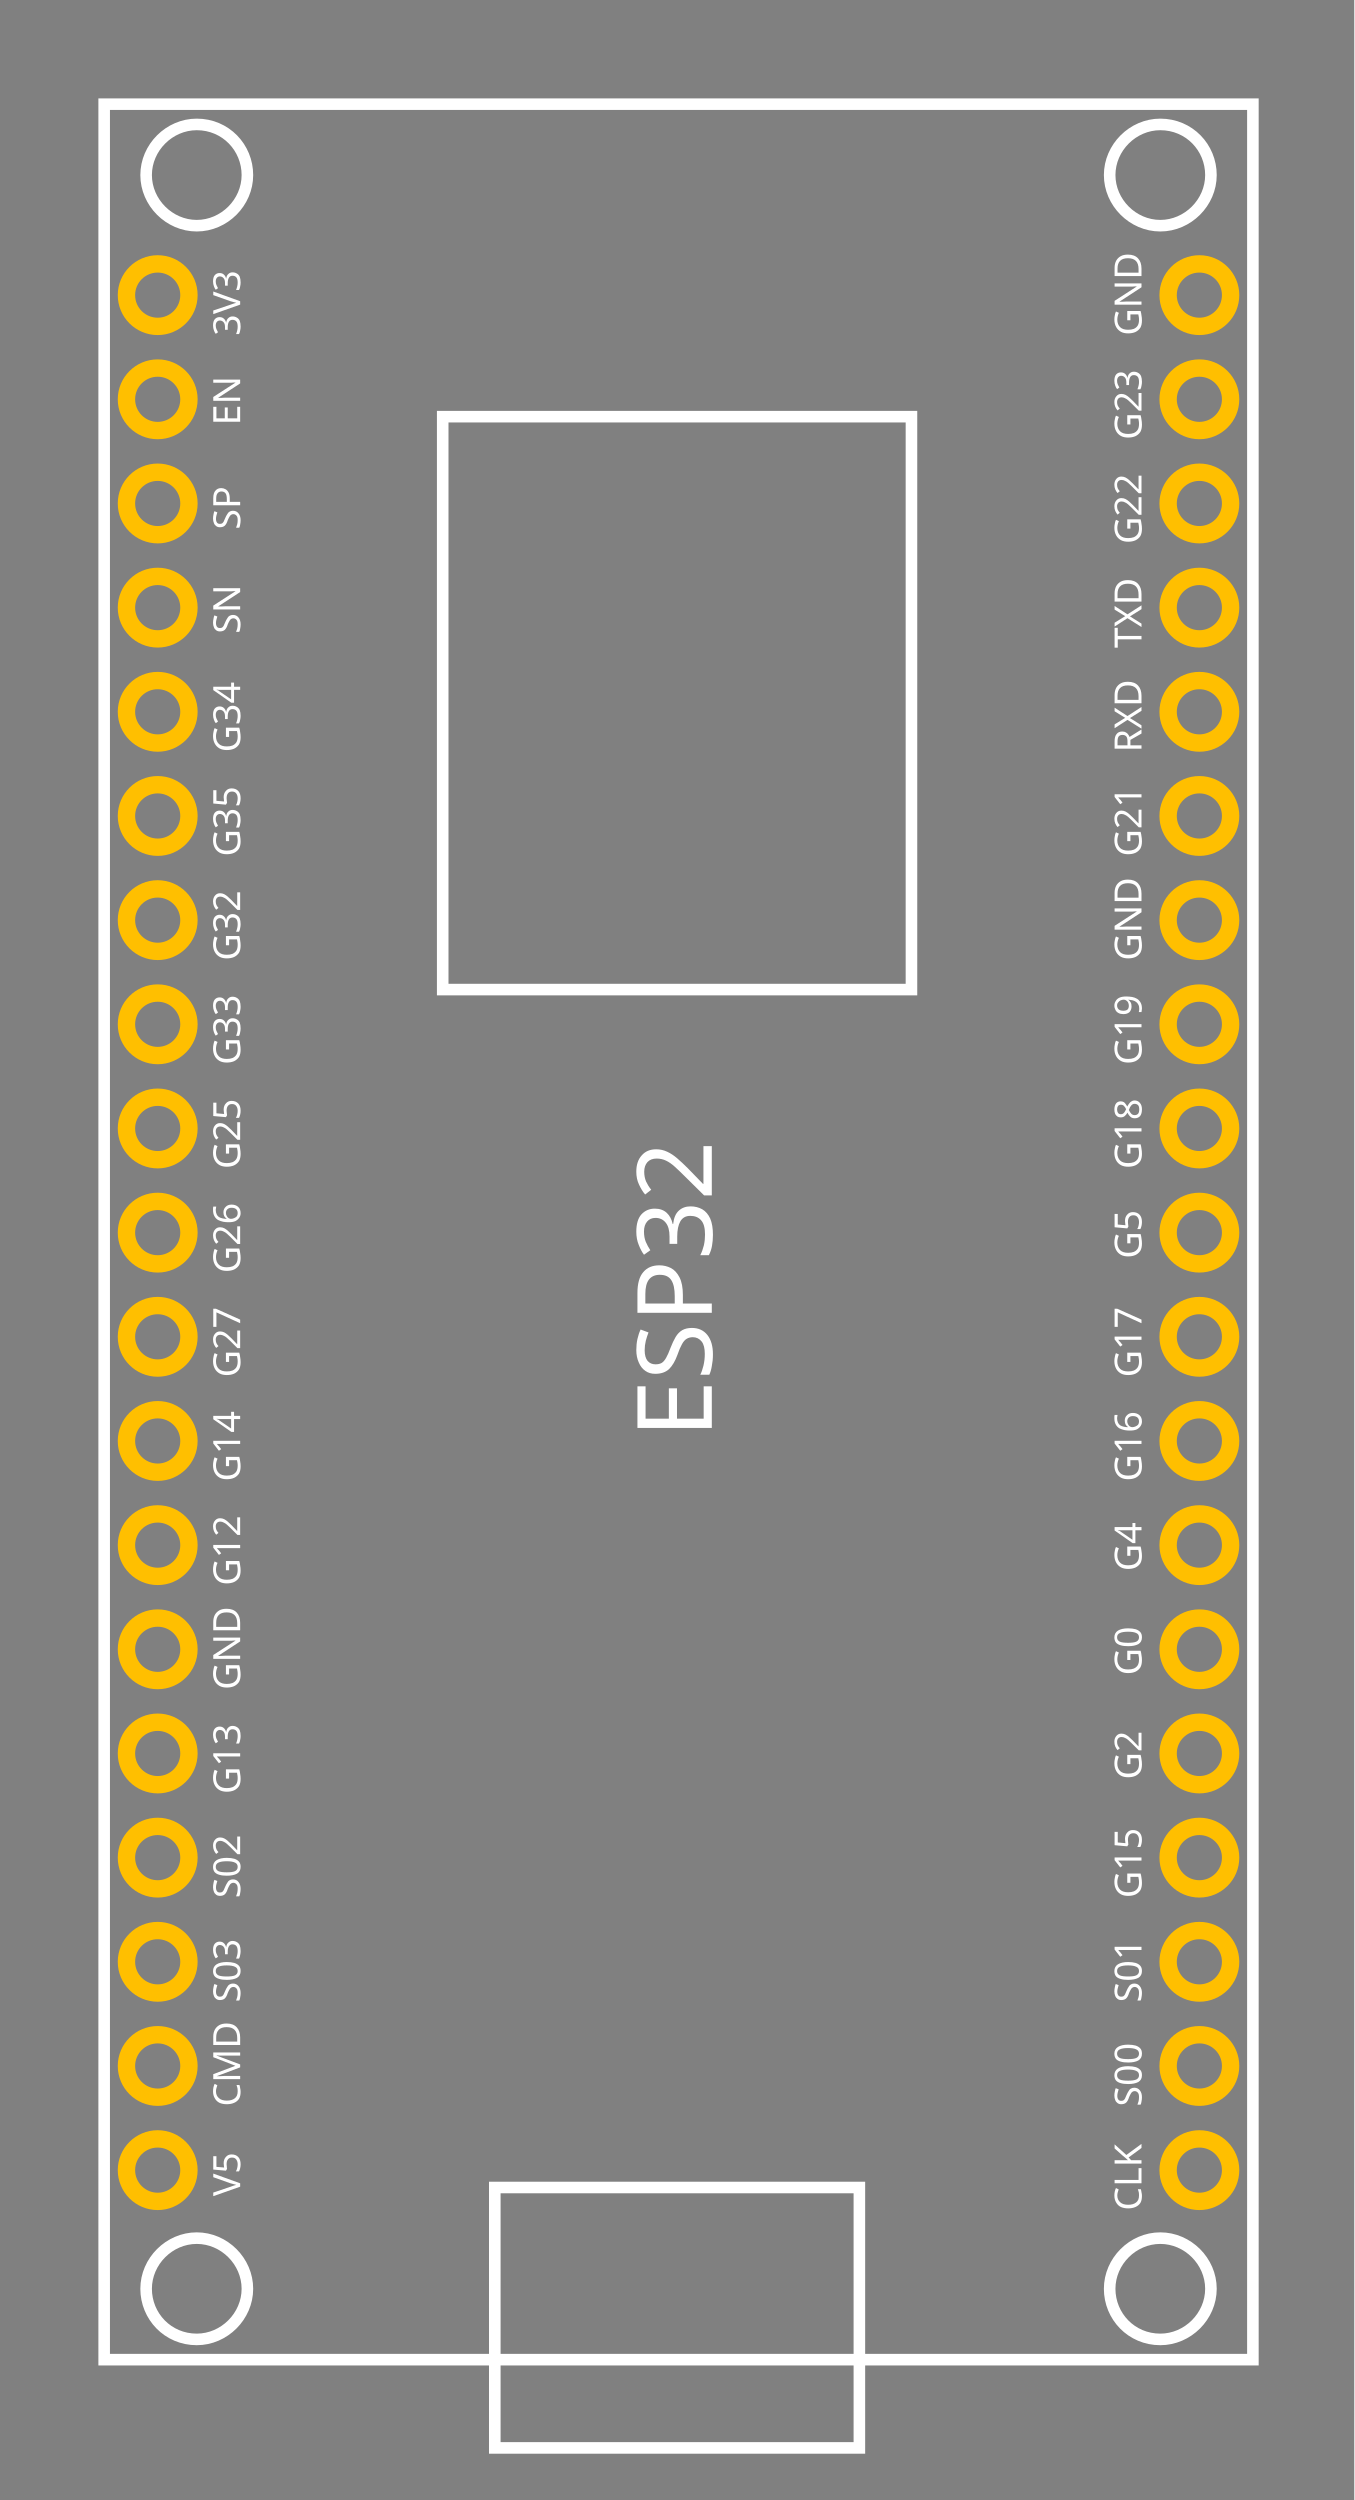
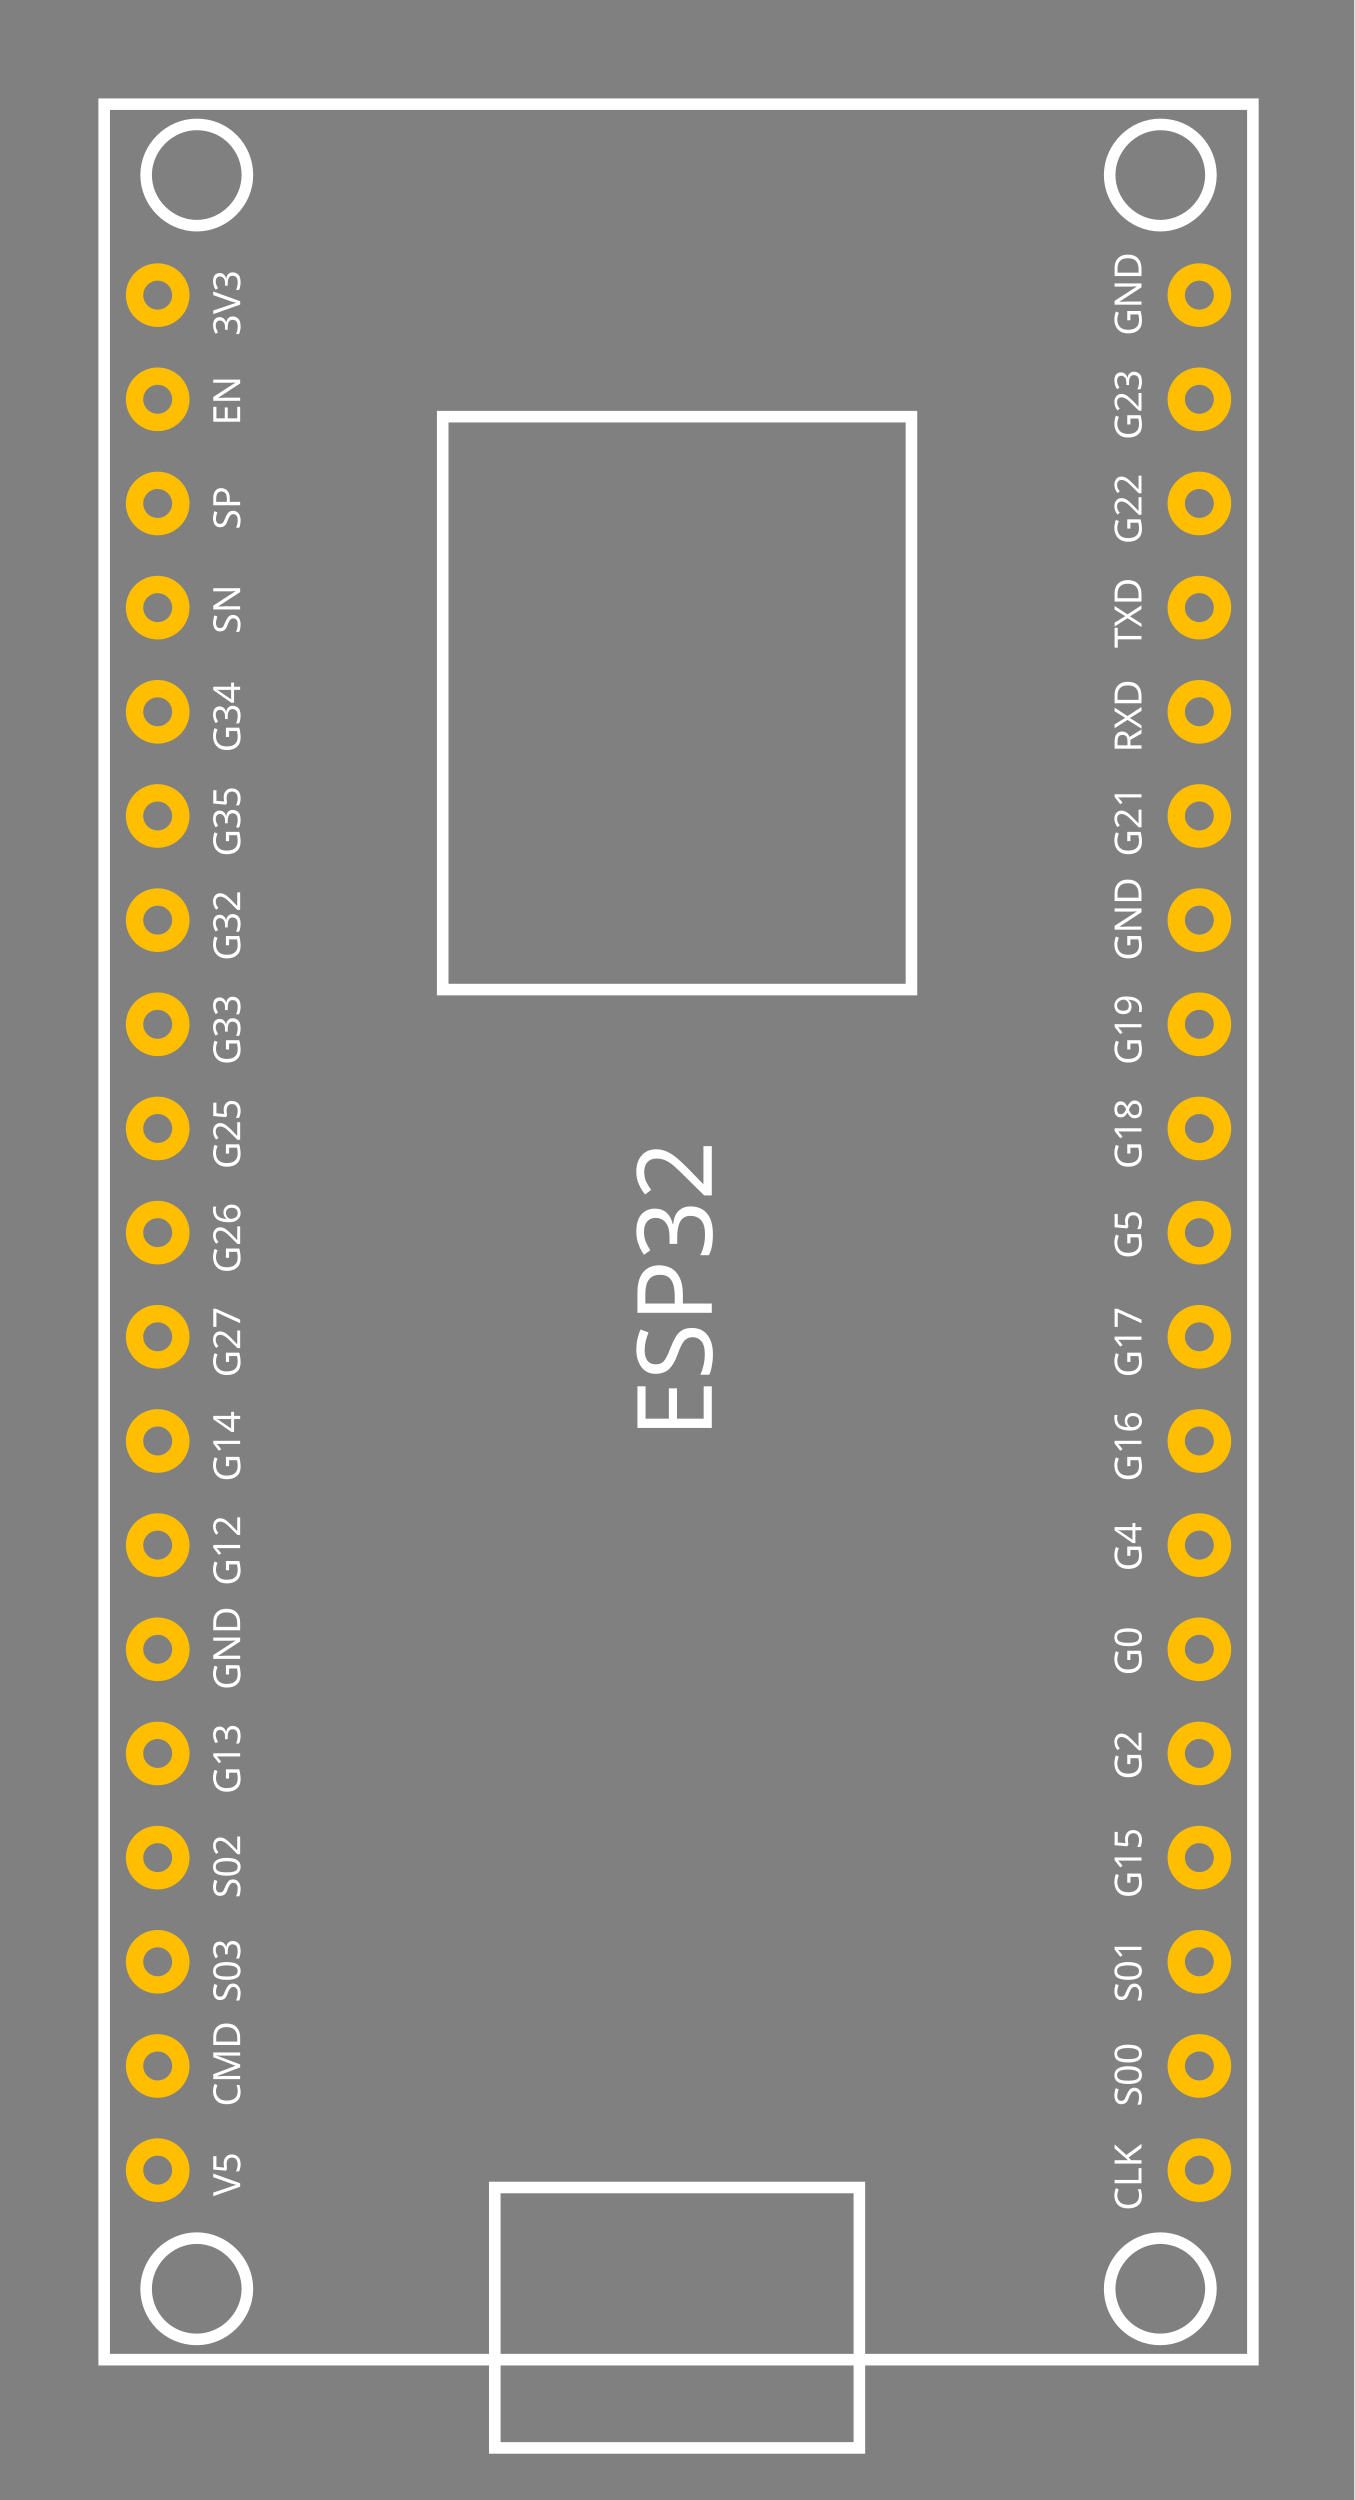
<svg xmlns="http://www.w3.org/2000/svg" id="Layer_1" width="1.3in" height="2.4in" version="1.1" viewBox="0 0 93.6 172.8">
  <rect id="background" width="93.6" height="172.8" fill="gray" />
  <g id="silkscreen">
    <text transform="translate(49.2 99.4) rotate(-90)" fill="#fff" font-family="OCRA" font-size="7.2" isolation="isolate">
      <tspan x="0" y="0">ESP32</tspan>
    </text>
    <rect x="34.2" y="151.2" width="25.2" height="18" fill="none" stroke="#fff" stroke-width=".8" />
    <rect x="30.6" y="28.8" width="32.4" height="39.6" fill="none" stroke="#fff" stroke-width=".8" />
    <path d="M7.2,7.2v155.9h79.4V7.2H7.2ZM80.2,8.6c2,0,3.5,1.6,3.5,3.5s-1.6,3.5-3.5,3.5-3.5-1.6-3.5-3.5,1.6-3.5,3.5-3.5ZM13.6,8.6c2,0,3.5,1.6,3.5,3.5s-1.6,3.5-3.5,3.5-3.5-1.6-3.5-3.5,1.6-3.5,3.5-3.5ZM13.6,161.7c-2,0-3.5-1.6-3.5-3.5s1.6-3.5,3.5-3.5,3.5,1.6,3.5,3.5-1.6,3.5-3.5,3.5ZM80.2,161.7c-2,0-3.5-1.6-3.5-3.5s1.6-3.5,3.5-3.5,3.5,1.6,3.5,3.5-1.6,3.5-3.5,3.5Z" fill="none" stroke="#fff" stroke-width=".8" />
    <g id="pinLabels">
      <text transform="translate(16.6 151.8) rotate(-90)" fill="#fff" font-family="OCRA" font-size="2.6" isolation="isolate">
        <tspan x="0" y="0">V5</tspan>
      </text>
      <text transform="translate(16.6 145.6) rotate(-90)" fill="#fff" font-family="OCRA" font-size="2.6" isolation="isolate">
        <tspan x="0" y="0">CMD</tspan>
      </text>
      <text transform="translate(16.6 138.4) rotate(-90)" fill="#fff" font-family="OCRA" font-size="2.6" isolation="isolate">
        <tspan x="0" y="0">S03</tspan>
      </text>
      <text transform="translate(16.6 131.2) rotate(-90)" fill="#fff" font-family="OCRA" font-size="2.6" isolation="isolate">
        <tspan x="0" y="0">S02</tspan>
      </text>
      <text transform="translate(16.6 124) rotate(-90)" fill="#fff" font-family="OCRA" font-size="2.6" isolation="isolate">
        <tspan x="0" y="0">G13</tspan>
      </text>
      <text transform="translate(16.6 116.8) rotate(-90)" fill="#fff" font-family="OCRA" font-size="2.6" isolation="isolate">
        <tspan x="0" y="0">GND</tspan>
      </text>
      <text transform="translate(16.6 109.6) rotate(-90)" fill="#fff" font-family="OCRA" font-size="2.6" isolation="isolate">
        <tspan x="0" y="0">G12</tspan>
      </text>
      <text transform="translate(16.6 102.4) rotate(-90)" fill="#fff" font-family="OCRA" font-size="2.6" isolation="isolate">
        <tspan x="0" y="0">G14</tspan>
      </text>
      <text transform="translate(16.6 95.2) rotate(-90)" fill="#fff" font-family="OCRA" font-size="2.6" isolation="isolate">
        <tspan x="0" y="0">G27</tspan>
      </text>
      <text transform="translate(16.6 88) rotate(-90)" fill="#fff" font-family="OCRA" font-size="2.6" isolation="isolate">
        <tspan x="0" y="0">G26</tspan>
      </text>
      <text transform="translate(16.6 80.8) rotate(-90)" fill="#fff" font-family="OCRA" font-size="2.6" isolation="isolate">
        <tspan x="0" y="0">G25</tspan>
      </text>
      <text transform="translate(16.6 73.6) rotate(-90)" fill="#fff" font-family="OCRA" font-size="2.6" isolation="isolate">
        <tspan x="0" y="0">G33</tspan>
      </text>
      <text transform="translate(16.6 66.4) rotate(-90)" fill="#fff" font-family="OCRA" font-size="2.6" isolation="isolate">
        <tspan x="0" y="0">G32</tspan>
      </text>
      <text transform="translate(16.6 59.2) rotate(-90)" fill="#fff" font-family="OCRA" font-size="2.6" isolation="isolate">
        <tspan x="0" y="0">G35</tspan>
      </text>
      <text transform="translate(16.6 52) rotate(-90)" fill="#fff" font-family="OCRA" font-size="2.6" isolation="isolate">
        <tspan x="0" y="0">G34</tspan>
      </text>
      <text transform="translate(16.6 43.8) rotate(-90)" fill="#fff" font-family="OCRA" font-size="2.6" isolation="isolate">
        <tspan x="0" y="0">SN</tspan>
      </text>
      <text transform="translate(16.6 36.6) rotate(-90)" fill="#fff" font-family="OCRA" font-size="2.6" isolation="isolate">
        <tspan x="0" y="0">SP</tspan>
      </text>
      <text transform="translate(16.6 29.4) rotate(-90)" fill="#fff" font-family="OCRA" font-size="2.6" isolation="isolate">
        <tspan x="0" y="0">EN</tspan>
      </text>
      <text transform="translate(16.6 23.2) rotate(-90)" fill="#fff" font-family="OCRA" font-size="2.6" isolation="isolate">
        <tspan x="0" y="0">3V3</tspan>
      </text>
      <text transform="translate(78.9 23.2) rotate(-90)" fill="#fff" font-family="OCRA" font-size="2.6" isolation="isolate">
        <tspan x="0" y="0">GND</tspan>
      </text>
      <text transform="translate(78.9 30.4) rotate(-90)" fill="#fff" font-family="OCRA" font-size="2.6" isolation="isolate">
        <tspan x="0" y="0">G23</tspan>
      </text>
      <text transform="translate(78.9 37.6) rotate(-90)" fill="#fff" font-family="OCRA" font-size="2.6" isolation="isolate">
        <tspan x="0" y="0">G22</tspan>
      </text>
      <text transform="translate(78.9 44.8) rotate(-90)" fill="#fff" font-family="OCRA" font-size="2.6" isolation="isolate">
        <tspan x="0" y="0">TXD</tspan>
      </text>
      <text transform="translate(78.9 52) rotate(-90)" fill="#fff" font-family="OCRA" font-size="2.6" isolation="isolate">
        <tspan x="0" y="0">RXD</tspan>
      </text>
      <text transform="translate(78.9 59.2) rotate(-90)" fill="#fff" font-family="OCRA" font-size="2.6" isolation="isolate">
        <tspan x="0" y="0">G21</tspan>
      </text>
      <text transform="translate(78.9 66.4) rotate(-90)" fill="#fff" font-family="OCRA" font-size="2.6" isolation="isolate">
        <tspan x="0" y="0">GND</tspan>
      </text>
      <text transform="translate(78.9 73.6) rotate(-90)" fill="#fff" font-family="OCRA" font-size="2.6" isolation="isolate">
        <tspan x="0" y="0">G19</tspan>
      </text>
      <text transform="translate(78.9 80.8) rotate(-90)" fill="#fff" font-family="OCRA" font-size="2.6" isolation="isolate">
        <tspan x="0" y="0">G18</tspan>
      </text>
      <text transform="translate(78.9 87) rotate(-90)" fill="#fff" font-family="OCRA" font-size="2.6" isolation="isolate">
        <tspan x="0" y="0">G5</tspan>
      </text>
      <text transform="translate(78.9 95.2) rotate(-90)" fill="#fff" font-family="OCRA" font-size="2.6" isolation="isolate">
        <tspan x="0" y="0">G17</tspan>
      </text>
      <text transform="translate(78.9 102.4) rotate(-90)" fill="#fff" font-family="OCRA" font-size="2.6" isolation="isolate">
        <tspan x="0" y="0">G16</tspan>
      </text>
      <text transform="translate(78.9 108.6) rotate(-90)" fill="#fff" font-family="OCRA" font-size="2.6" isolation="isolate">
        <tspan x="0" y="0">G4</tspan>
      </text>
      <text transform="translate(78.9 115.8) rotate(-90)" fill="#fff" font-family="OCRA" font-size="2.6" isolation="isolate">
        <tspan x="0" y="0">G0</tspan>
      </text>
      <text transform="translate(78.9 123) rotate(-90)" fill="#fff" font-family="OCRA" font-size="2.6" isolation="isolate">
        <tspan x="0" y="0">G2</tspan>
      </text>
      <text transform="translate(78.9 131.2) rotate(-90)" fill="#fff" font-family="OCRA" font-size="2.6" isolation="isolate">
        <tspan x="0" y="0">G15</tspan>
      </text>
      <text transform="translate(78.9 138.4) rotate(-90)" fill="#fff" font-family="OCRA" font-size="2.6" isolation="isolate">
        <tspan x="0" y="0">S01</tspan>
      </text>
      <text transform="translate(78.9 145.6) rotate(-90)" fill="#fff" font-family="OCRA" font-size="2.6" isolation="isolate">
        <tspan x="0" y="0">S00</tspan>
      </text>
      <text transform="translate(78.9 152.8) rotate(-90)" fill="#fff" font-family="OCRA" font-size="2.6" isolation="isolate">
        <tspan x="0" y="0">CLK</tspan>
      </text>
    </g>
  </g>
  <g id="copper1">
    <g id="copper0">
-       <circle id="connector38pin" cx="10.9" cy="150" r="2.16" fill="none" stroke="#ffbf00" stroke-width="1.2" />
-       <circle id="connector37pin" cx="10.9" cy="142.8" r="2.16" fill="none" stroke="#ffbf00" stroke-width="1.2" />
-       <circle id="connector36pin" cx="10.9" cy="135.6" r="2.16" fill="none" stroke="#ffbf00" stroke-width="1.2" />
-       <circle id="connector35pin" cx="10.9" cy="128.4" r="2.16" fill="none" stroke="#ffbf00" stroke-width="1.2" />
-       <circle id="connector34pin" cx="10.9" cy="121.2" r="2.16" fill="none" stroke="#ffbf00" stroke-width="1.2" />
-       <circle id="connector33pin" cx="10.9" cy="114" r="2.16" fill="none" stroke="#ffbf00" stroke-width="1.2" />
-       <circle id="connector32pin" cx="10.9" cy="106.8" r="2.16" fill="none" stroke="#ffbf00" stroke-width="1.2" />
-       <circle id="connector31pin" cx="10.9" cy="99.6" r="2.16" fill="none" stroke="#ffbf00" stroke-width="1.2" />
-       <circle id="connector30pin" cx="10.9" cy="92.4" r="2.16" fill="none" stroke="#ffbf00" stroke-width="1.2" />
-       <circle id="connector29pin" cx="10.9" cy="85.2" r="2.16" fill="none" stroke="#ffbf00" stroke-width="1.2" />
-       <circle id="connector28pin" cx="10.9" cy="78" r="2.16" fill="none" stroke="#ffbf00" stroke-width="1.2" />
-       <circle id="connector27pin" cx="10.9" cy="70.8" r="2.16" fill="none" stroke="#ffbf00" stroke-width="1.2" />
-       <circle id="connector26pin" cx="10.9" cy="63.6" r="2.16" fill="none" stroke="#ffbf00" stroke-width="1.2" />
-       <circle id="connector25pin" cx="10.9" cy="56.4" r="2.16" fill="none" stroke="#ffbf00" stroke-width="1.2" />
-       <circle id="connector24pin" cx="10.9" cy="49.2" r="2.16" fill="none" stroke="#ffbf00" stroke-width="1.2" />
-       <circle id="connector23pin" cx="10.9" cy="42" r="2.16" fill="none" stroke="#ffbf00" stroke-width="1.2" />
-       <circle id="connector22pin" cx="10.9" cy="34.8" r="2.16" fill="none" stroke="#ffbf00" stroke-width="1.2" />
-       <circle id="connector21pin" cx="10.9" cy="27.6" r="2.16" fill="none" stroke="#ffbf00" stroke-width="1.2" />
-       <circle id="connector20pin" cx="10.9" cy="20.4" r="2.16" fill="none" stroke="#ffbf00" stroke-width="1.2" />
-       <circle id="connector19pin" cx="82.9" cy="20.4" r="2.16" fill="none" stroke="#ffbf00" stroke-width="1.2" />
-       <circle id="connector18pin" cx="82.9" cy="27.6" r="2.16" fill="none" stroke="#ffbf00" stroke-width="1.2" />
-       <circle id="connector17pin" cx="82.9" cy="34.8" r="2.16" fill="none" stroke="#ffbf00" stroke-width="1.2" />
-       <circle id="connector16pin" cx="82.9" cy="42" r="2.16" fill="none" stroke="#ffbf00" stroke-width="1.2" />
-       <circle id="connector15pin" cx="82.9" cy="49.2" r="2.16" fill="none" stroke="#ffbf00" stroke-width="1.2" />
-       <circle id="connector14pin" cx="82.9" cy="56.4" r="2.16" fill="none" stroke="#ffbf00" stroke-width="1.2" />
-       <circle id="connector13pin" cx="82.9" cy="63.6" r="2.16" fill="none" stroke="#ffbf00" stroke-width="1.2" />
-       <circle id="connector12pin" cx="82.9" cy="70.8" r="2.16" fill="none" stroke="#ffbf00" stroke-width="1.2" />
-       <circle id="connector11pin" cx="82.9" cy="78" r="2.16" fill="none" stroke="#ffbf00" stroke-width="1.2" />
-       <circle id="connector10pin" cx="82.9" cy="85.2" r="2.16" fill="none" stroke="#ffbf00" stroke-width="1.2" />
-       <circle id="connector9pin" cx="82.9" cy="92.4" r="2.16" fill="none" stroke="#ffbf00" stroke-width="1.2" />
-       <circle id="connector8pin" cx="82.9" cy="99.6" r="2.16" fill="none" stroke="#ffbf00" stroke-width="1.2" />
-       <circle id="connector7pin" cx="82.9" cy="106.8" r="2.16" fill="none" stroke="#ffbf00" stroke-width="1.2" />
-       <circle id="connector6pin" cx="82.9" cy="114" r="2.16" fill="none" stroke="#ffbf00" stroke-width="1.2" />
-       <circle id="connector5pin" cx="82.9" cy="121.2" r="2.16" fill="none" stroke="#ffbf00" stroke-width="1.2" />
-       <circle id="connector4pin" cx="82.9" cy="128.4" r="2.16" fill="none" stroke="#ffbf00" stroke-width="1.2" />
-       <circle id="connector3pin" cx="82.9" cy="135.6" r="2.16" fill="none" stroke="#ffbf00" stroke-width="1.2" />
-       <circle id="connector2pin" cx="82.9" cy="142.8" r="2.16" fill="none" stroke="#ffbf00" stroke-width="1.2" />
-       <circle id="connector1pin" cx="82.9" cy="150" r="2.16" fill="none" stroke="#ffbf00" stroke-width="1.2" />
+       <circle id="connector38pin" cx="10.9" cy="150" r="1.6" fill="none" stroke="#ffbf00" stroke-width="1.2" />
+       <circle id="connector37pin" cx="10.9" cy="142.8" r="1.6" fill="none" stroke="#ffbf00" stroke-width="1.2" />
+       <circle id="connector36pin" cx="10.9" cy="135.6" r="1.6" fill="none" stroke="#ffbf00" stroke-width="1.2" />
+       <circle id="connector35pin" cx="10.9" cy="128.4" r="1.6" fill="none" stroke="#ffbf00" stroke-width="1.2" />
+       <circle id="connector34pin" cx="10.9" cy="121.2" r="1.6" fill="none" stroke="#ffbf00" stroke-width="1.2" />
+       <circle id="connector33pin" cx="10.9" cy="114" r="1.6" fill="none" stroke="#ffbf00" stroke-width="1.2" />
+       <circle id="connector32pin" cx="10.9" cy="106.8" r="1.6" fill="none" stroke="#ffbf00" stroke-width="1.2" />
+       <circle id="connector31pin" cx="10.9" cy="99.6" r="1.6" fill="none" stroke="#ffbf00" stroke-width="1.2" />
+       <circle id="connector30pin" cx="10.9" cy="92.4" r="1.6" fill="none" stroke="#ffbf00" stroke-width="1.2" />
+       <circle id="connector29pin" cx="10.9" cy="85.2" r="1.6" fill="none" stroke="#ffbf00" stroke-width="1.2" />
+       <circle id="connector28pin" cx="10.9" cy="78" r="1.6" fill="none" stroke="#ffbf00" stroke-width="1.2" />
+       <circle id="connector27pin" cx="10.9" cy="70.8" r="1.6" fill="none" stroke="#ffbf00" stroke-width="1.2" />
+       <circle id="connector26pin" cx="10.9" cy="63.6" r="1.6" fill="none" stroke="#ffbf00" stroke-width="1.2" />
+       <circle id="connector25pin" cx="10.9" cy="56.4" r="1.6" fill="none" stroke="#ffbf00" stroke-width="1.2" />
+       <circle id="connector24pin" cx="10.9" cy="49.2" r="1.6" fill="none" stroke="#ffbf00" stroke-width="1.2" />
+       <circle id="connector23pin" cx="10.9" cy="42" r="1.6" fill="none" stroke="#ffbf00" stroke-width="1.2" />
+       <circle id="connector22pin" cx="10.9" cy="34.8" r="1.6" fill="none" stroke="#ffbf00" stroke-width="1.2" />
+       <circle id="connector21pin" cx="10.9" cy="27.6" r="1.6" fill="none" stroke="#ffbf00" stroke-width="1.2" />
+       <circle id="connector20pin" cx="10.9" cy="20.4" r="1.6" fill="none" stroke="#ffbf00" stroke-width="1.2" />
+       <circle id="connector19pin" cx="82.9" cy="20.4" r="1.6" fill="none" stroke="#ffbf00" stroke-width="1.2" />
+       <circle id="connector18pin" cx="82.9" cy="27.6" r="1.6" fill="none" stroke="#ffbf00" stroke-width="1.2" />
+       <circle id="connector17pin" cx="82.9" cy="34.8" r="1.6" fill="none" stroke="#ffbf00" stroke-width="1.2" />
+       <circle id="connector16pin" cx="82.9" cy="42" r="1.6" fill="none" stroke="#ffbf00" stroke-width="1.2" />
+       <circle id="connector15pin" cx="82.9" cy="49.2" r="1.6" fill="none" stroke="#ffbf00" stroke-width="1.2" />
+       <circle id="connector14pin" cx="82.9" cy="56.4" r="1.6" fill="none" stroke="#ffbf00" stroke-width="1.2" />
+       <circle id="connector13pin" cx="82.9" cy="63.6" r="1.6" fill="none" stroke="#ffbf00" stroke-width="1.2" />
+       <circle id="connector12pin" cx="82.9" cy="70.8" r="1.6" fill="none" stroke="#ffbf00" stroke-width="1.2" />
+       <circle id="connector11pin" cx="82.9" cy="78" r="1.6" fill="none" stroke="#ffbf00" stroke-width="1.2" />
+       <circle id="connector10pin" cx="82.9" cy="85.2" r="1.6" fill="none" stroke="#ffbf00" stroke-width="1.2" />
+       <circle id="connector9pin" cx="82.9" cy="92.4" r="1.6" fill="none" stroke="#ffbf00" stroke-width="1.2" />
+       <circle id="connector8pin" cx="82.9" cy="99.6" r="1.6" fill="none" stroke="#ffbf00" stroke-width="1.2" />
+       <circle id="connector7pin" cx="82.9" cy="106.8" r="1.6" fill="none" stroke="#ffbf00" stroke-width="1.2" />
+       <circle id="connector6pin" cx="82.9" cy="114" r="1.6" fill="none" stroke="#ffbf00" stroke-width="1.2" />
+       <circle id="connector5pin" cx="82.9" cy="121.2" r="1.6" fill="none" stroke="#ffbf00" stroke-width="1.2" />
+       <circle id="connector4pin" cx="82.9" cy="128.4" r="1.6" fill="none" stroke="#ffbf00" stroke-width="1.2" />
+       <circle id="connector3pin" cx="82.9" cy="135.6" r="1.6" fill="none" stroke="#ffbf00" stroke-width="1.2" />
+       <circle id="connector2pin" cx="82.9" cy="142.8" r="1.6" fill="none" stroke="#ffbf00" stroke-width="1.2" />
+       <circle id="connector1pin" cx="82.9" cy="150" r="1.6" fill="none" stroke="#ffbf00" stroke-width="1.2" />
    </g>
  </g>
</svg>
